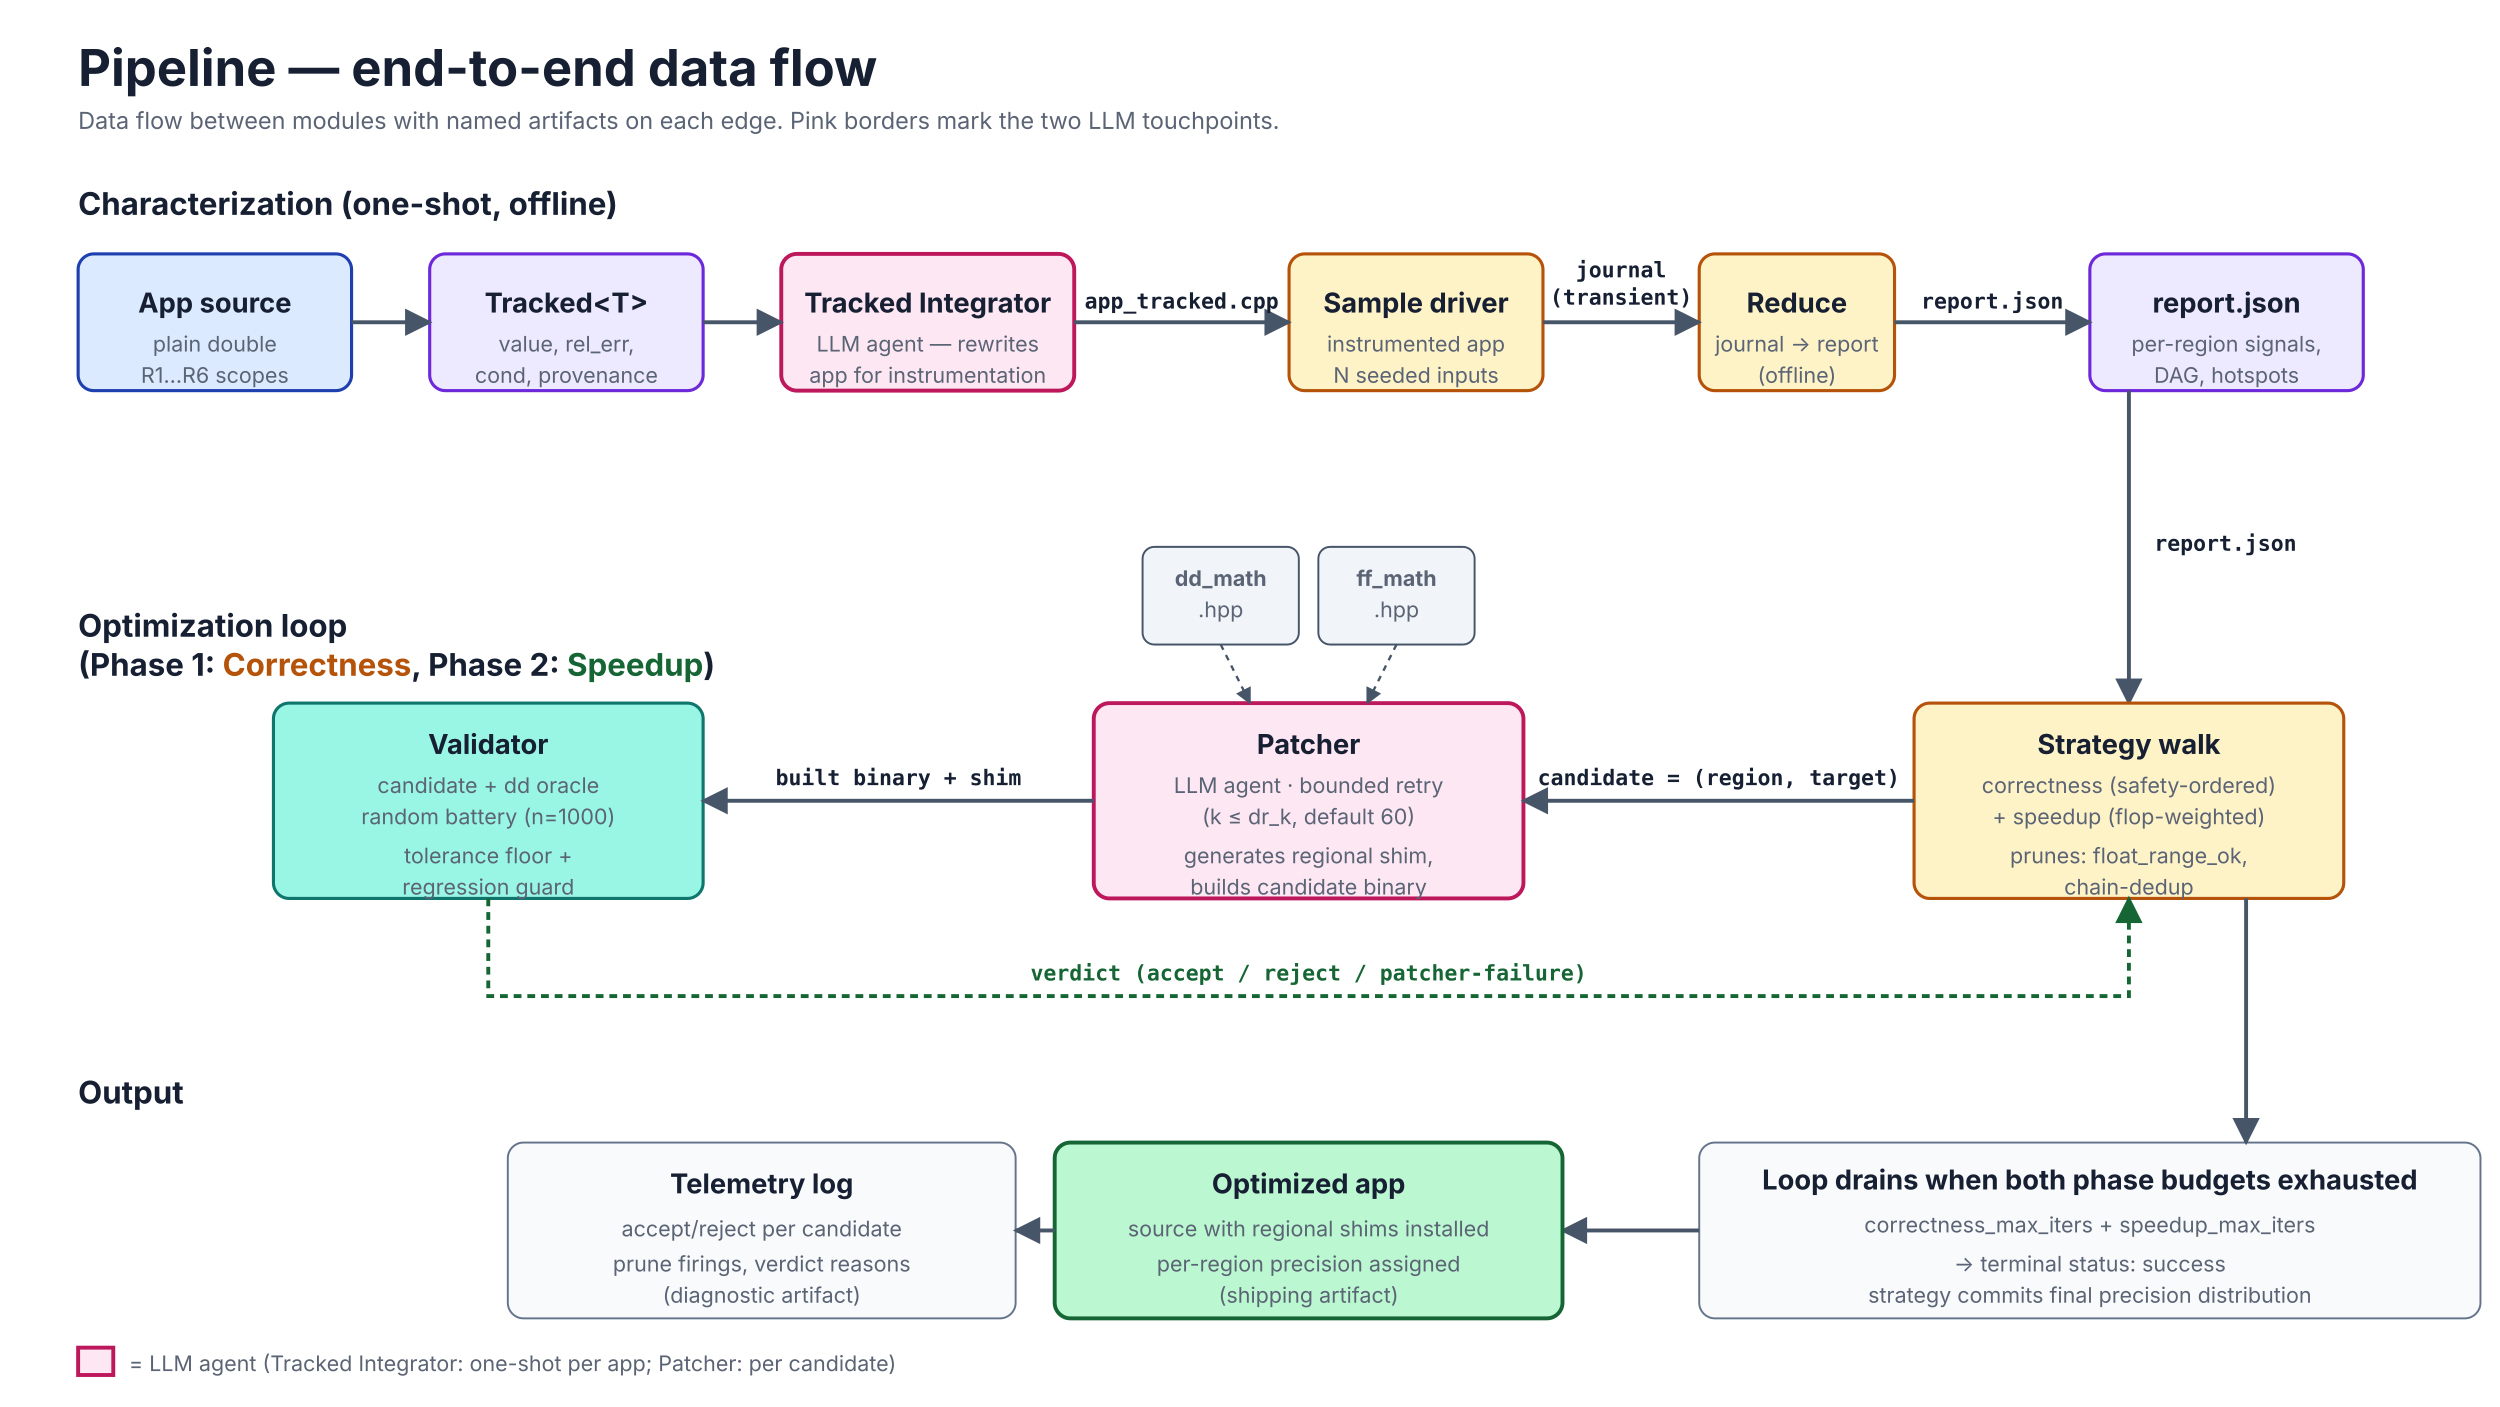
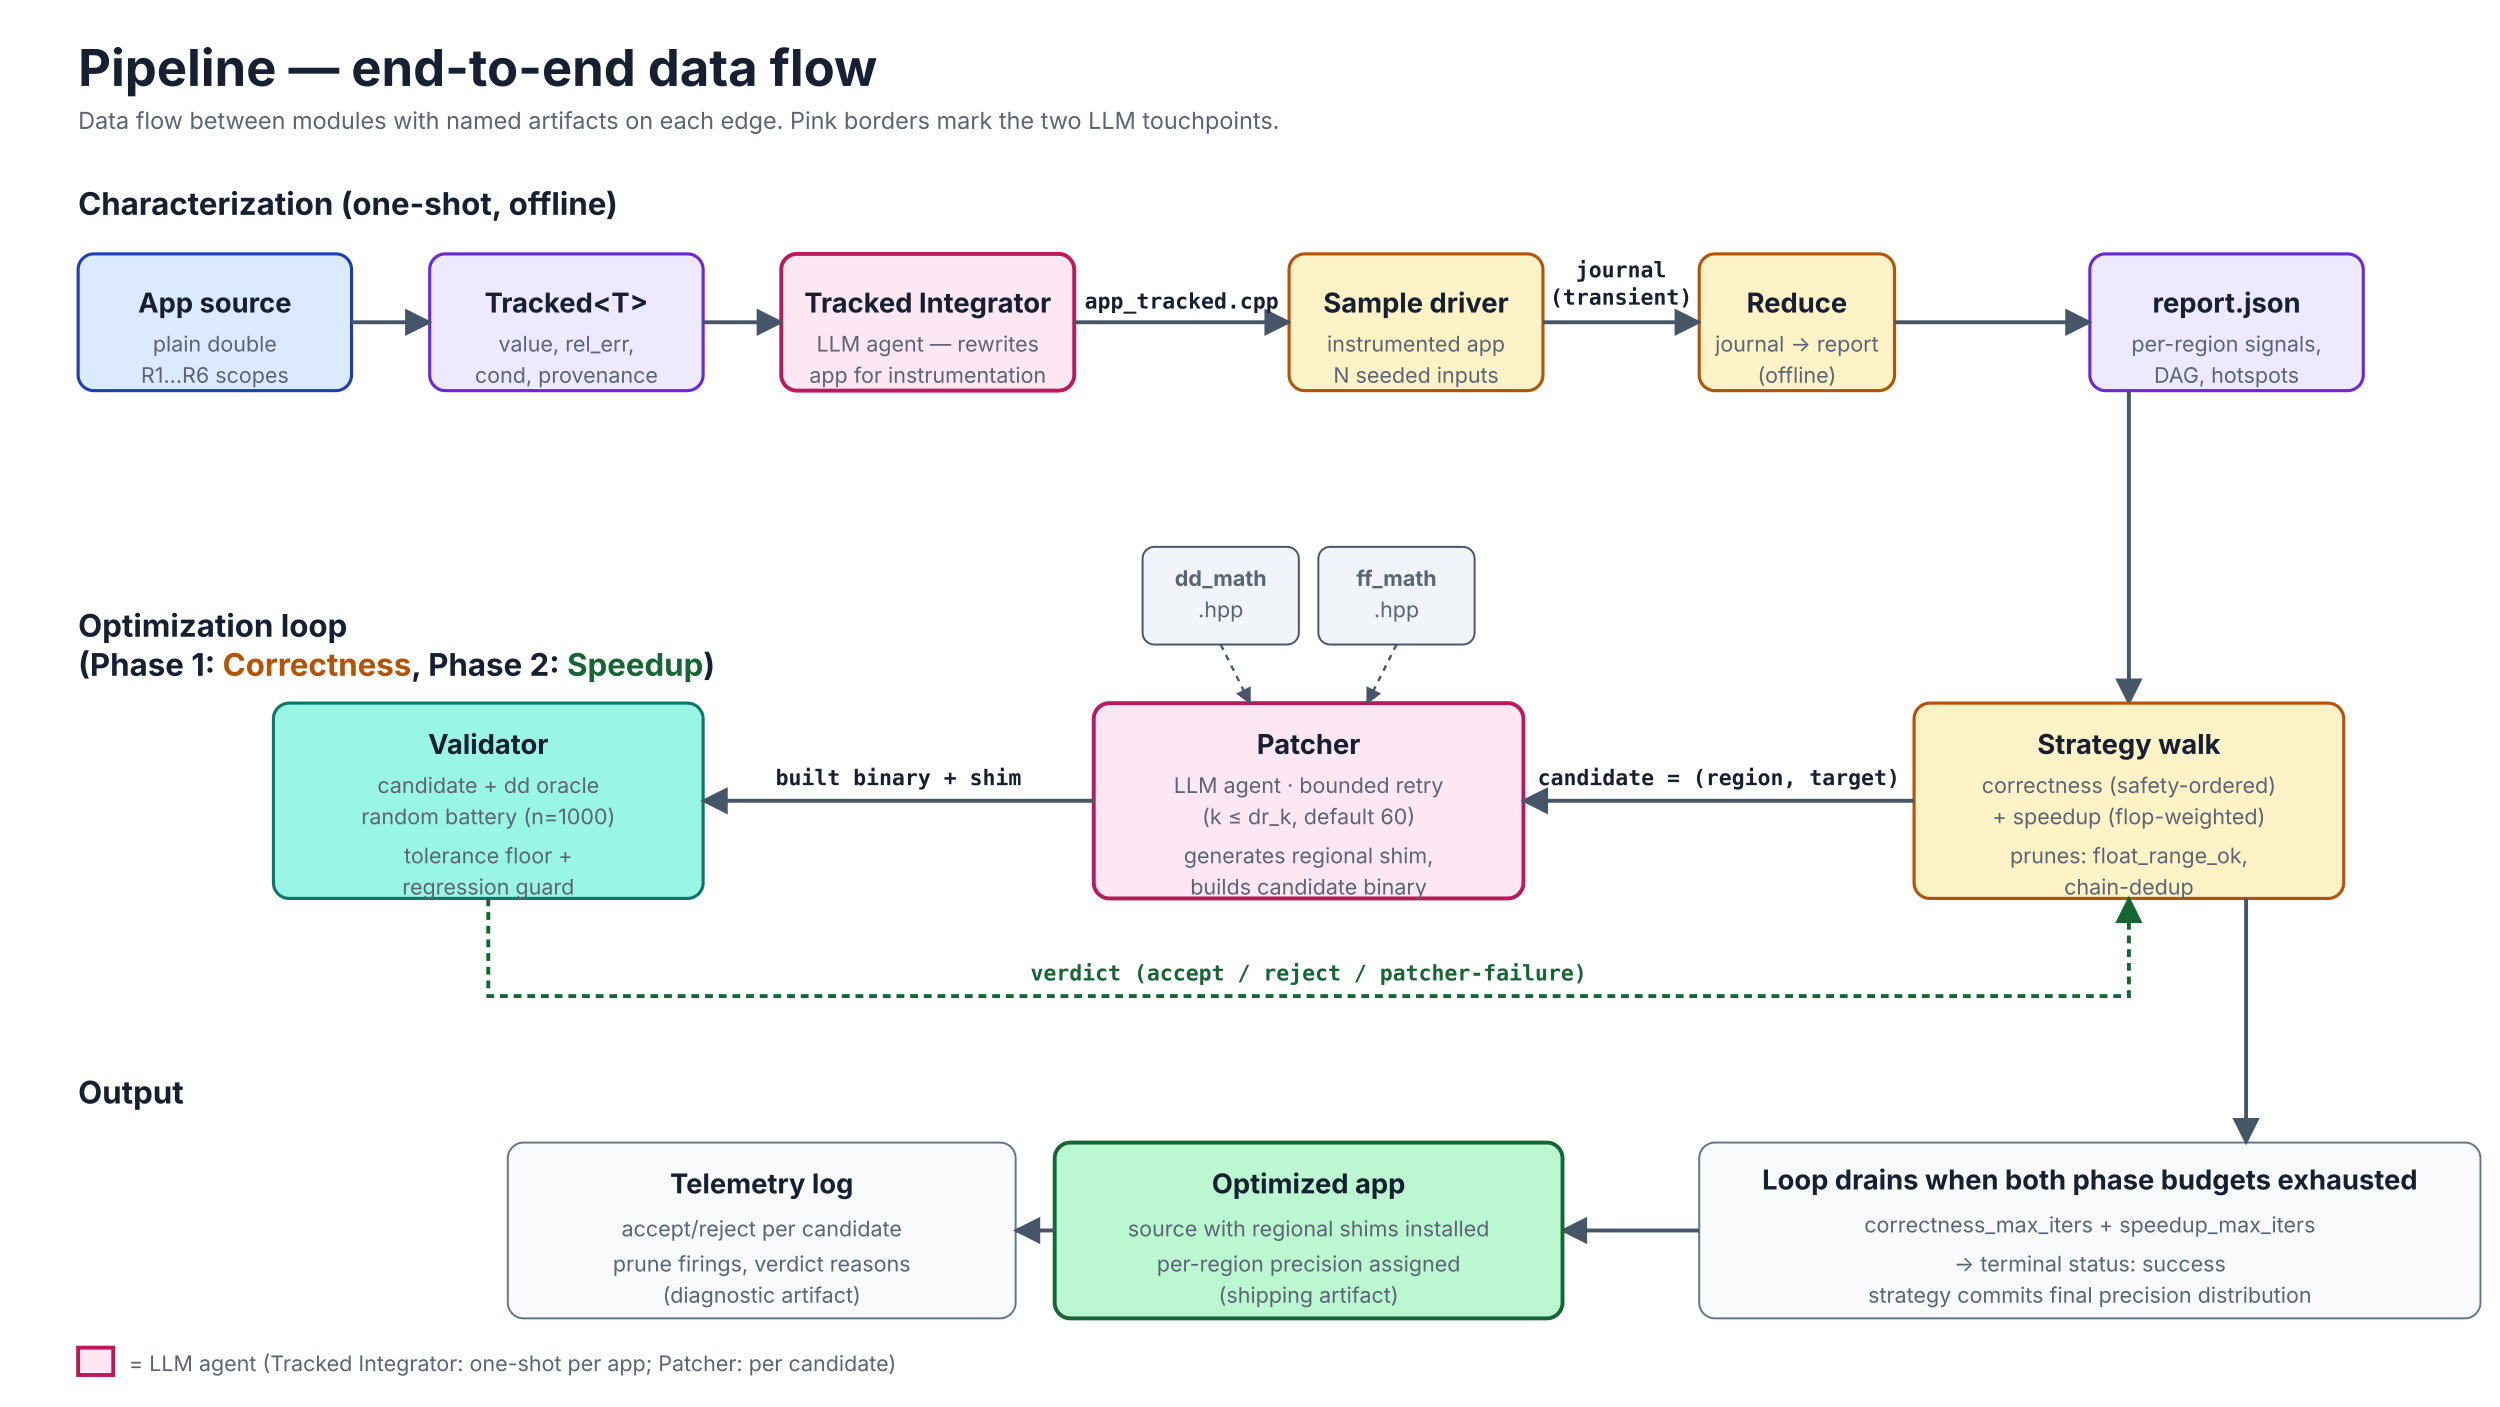
<svg xmlns="http://www.w3.org/2000/svg" viewBox="0 0 1280 720" font-family="ui-sans-serif, system-ui, -apple-system, sans-serif">
  <style>
    .title { font-size: 26px; font-weight: 700; fill: #172033; }
    .h { font-size: 16px; font-weight: 650; fill: #172033; }
    .lbl { font-size: 14px; font-weight: 700; fill: #172033; }
    .sub { font-size: 12px; fill: #5b6475; }
    .sub-sm { font-size: 11px; fill: #5b6475; }
    .edge-lbl { font-size: 11px; fill: #172033; font-weight: 600; font-family: ui-monospace, "SF Mono", Menlo, monospace; }
    .box { stroke: #64748b; stroke-width: 1; fill: #f8fafc; }
    .app-box { stroke: #1e40af; stroke-width: 1.6; fill: #dbeafe; }
    .tracked-box { stroke: #6d28d9; stroke-width: 1.6; fill: #ede9fe; }
    .llm-box { stroke: #be185d; stroke-width: 2; fill: #fce7f3; }
    .char-box { stroke: #b45309; stroke-width: 1.6; fill: #fef3c7; }
    .report-box { stroke: #6d28d9; stroke-width: 1.6; fill: #ede9fe; }
    .strat-box { stroke: #b45309; stroke-width: 1.6; fill: #fef3c7; }
    .patcher-box { stroke: #be185d; stroke-width: 2; fill: #fce7f3; }
    .val-box { stroke: #0f766e; stroke-width: 1.6; fill: #99f6e4; }
    .output-box { stroke: #166534; stroke-width: 2; fill: #bbf7d0; }
    .container-box { stroke: #475569; stroke-width: 1; fill: #f1f5f9; }
    .edge { stroke: #475569; stroke-width: 2; fill: none; marker-end: url(#arrow); }
    .edge-back { stroke: #166534; stroke-width: 2; fill: none; marker-end: url(#arrow-green); stroke-dasharray: 4 3; }
  </style>
  <defs>
    <marker id="arrow" viewBox="0 0 10 10" refX="9" refY="5" markerWidth="7" markerHeight="7" orient="auto-start-reverse">
      <path d="M0,0 L10,5 L0,10 z" fill="#475569" />
    </marker>
    <marker id="arrow-green" viewBox="0 0 10 10" refX="9" refY="5" markerWidth="7" markerHeight="7" orient="auto-start-reverse">
      <path d="M0,0 L10,5 L0,10 z" fill="#166534" />
    </marker>
  </defs>
  <text x="40" y="44" class="title">Pipeline — end-to-end data flow</text>
  <text x="40" y="66" class="sub">Data flow between modules with named artifacts on each edge. Pink borders mark the two LLM touchpoints.</text>
  <text x="40" y="110" class="h">Characterization  (one-shot, offline)</text>
  <g transform="translate(40, 130)">
    <rect x="0" y="0" width="140" height="70" rx="8" class="app-box" />
    <text x="70" y="30" text-anchor="middle" class="lbl">App source</text>
    <text x="70" y="50" text-anchor="middle" class="sub-sm">plain double</text>
    <text x="70" y="66" text-anchor="middle" class="sub-sm">R1…R6 scopes</text>
  </g>
  <g transform="translate(220, 130)">
    <rect x="0" y="0" width="140" height="70" rx="8" class="tracked-box" />
    <text x="70" y="30" text-anchor="middle" class="lbl">Tracked&lt;T&gt;</text>
    <text x="70" y="50" text-anchor="middle" class="sub-sm">value, rel_err,</text>
    <text x="70" y="66" text-anchor="middle" class="sub-sm">cond, provenance</text>
  </g>
  <g transform="translate(400, 130)">
    <rect x="0" y="0" width="150" height="70" rx="8" class="llm-box" />
    <text x="75" y="30" text-anchor="middle" class="lbl">Tracked Integrator</text>
    <text x="75" y="50" text-anchor="middle" class="sub-sm">LLM agent — rewrites</text>
    <text x="75" y="66" text-anchor="middle" class="sub-sm">app for instrumentation</text>
  </g>
  <g transform="translate(660, 130)">
    <rect x="0" y="0" width="130" height="70" rx="8" class="char-box" />
    <text x="65" y="30" text-anchor="middle" class="lbl">Sample driver</text>
    <text x="65" y="50" text-anchor="middle" class="sub-sm">instrumented app</text>
    <text x="65" y="66" text-anchor="middle" class="sub-sm">N seeded inputs</text>
  </g>
  <g transform="translate(870, 130)">
    <rect x="0" y="0" width="100" height="70" rx="8" class="char-box" />
    <text x="50" y="30" text-anchor="middle" class="lbl">Reduce</text>
    <text x="50" y="50" text-anchor="middle" class="sub-sm">journal → report</text>
    <text x="50" y="66" text-anchor="middle" class="sub-sm">(offline)</text>
  </g>
  <g transform="translate(1070, 130)">
    <rect x="0" y="0" width="140" height="70" rx="8" class="report-box" />
    <text x="70" y="30" text-anchor="middle" class="lbl">report.json</text>
    <text x="70" y="50" text-anchor="middle" class="sub-sm">per-region signals,</text>
    <text x="70" y="66" text-anchor="middle" class="sub-sm">DAG, hotspots</text>
  </g>
  <path d="M180 165 L 220 165" class="edge" />
  <path d="M360 165 L 400 165" class="edge" />
  <path d="M550 165 L 660 165" class="edge" />
  <text x="605" y="158" text-anchor="middle" class="edge-lbl">app_tracked.cpp</text>
  <path d="M790 165 L 870 165" class="edge" />
  <text x="830" y="142" text-anchor="middle" class="edge-lbl">journal</text>
  <text x="830" y="156" text-anchor="middle" class="edge-lbl">(transient)</text>
  <path d="M970 165 L 1070 165" class="edge" />
-   <text x="1020" y="158" text-anchor="middle" class="edge-lbl">report.json</text>
  <path d="M1090 200 L 1090 360" class="edge" />
-   <text x="1103" y="282" class="edge-lbl">report.json</text>
  <text x="40" y="326" class="h">Optimization loop</text>
  <text x="40" y="346" class="h">(Phase 1: <tspan style="fill:#b45309">Correctness</tspan>,  Phase 2: <tspan style="fill:#166534">Speedup</tspan>)</text>
  <g transform="translate(980, 360)">
    <rect x="0" y="0" width="220" height="100" rx="8" class="strat-box" />
    <text x="110" y="26" text-anchor="middle" class="lbl">Strategy walk</text>
    <text x="110" y="46" text-anchor="middle" class="sub-sm">correctness (safety-ordered)</text>
    <text x="110" y="62" text-anchor="middle" class="sub-sm">+ speedup (flop-weighted)</text>
    <text x="110" y="82" text-anchor="middle" class="sub-sm">prunes: float_range_ok,</text>
    <text x="110" y="98" text-anchor="middle" class="sub-sm">chain-dedup</text>
  </g>
  <g transform="translate(560, 360)">
    <rect x="0" y="0" width="220" height="100" rx="8" class="patcher-box" />
    <text x="110" y="26" text-anchor="middle" class="lbl">Patcher</text>
    <text x="110" y="46" text-anchor="middle" class="sub-sm">LLM agent  ·  bounded retry</text>
    <text x="110" y="62" text-anchor="middle" class="sub-sm">(k ≤ dr_k, default 60)</text>
    <text x="110" y="82" text-anchor="middle" class="sub-sm">generates regional shim,</text>
    <text x="110" y="98" text-anchor="middle" class="sub-sm">builds candidate binary</text>
  </g>
  <g transform="translate(585, 280)">
    <rect x="0" y="0" width="80" height="50" rx="6" class="container-box" />
    <text x="40" y="20" text-anchor="middle" class="sub-sm" font-weight="700">dd_math</text>
    <text x="40" y="36" text-anchor="middle" class="sub-sm">.hpp</text>
  </g>
  <g transform="translate(675, 280)">
    <rect x="0" y="0" width="80" height="50" rx="6" class="container-box" />
    <text x="40" y="20" text-anchor="middle" class="sub-sm" font-weight="700">ff_math</text>
    <text x="40" y="36" text-anchor="middle" class="sub-sm">.hpp</text>
  </g>
  <path d="M625 330 L 640 360" stroke="#475569" stroke-width="1.2" stroke-dasharray="3 3" fill="none" marker-end="url(#arrow)" />
  <path d="M715 330 L 700 360" stroke="#475569" stroke-width="1.2" stroke-dasharray="3 3" fill="none" marker-end="url(#arrow)" />
  <g transform="translate(140, 360)">
    <rect x="0" y="0" width="220" height="100" rx="8" class="val-box" />
    <text x="110" y="26" text-anchor="middle" class="lbl">Validator</text>
    <text x="110" y="46" text-anchor="middle" class="sub-sm">candidate + dd oracle</text>
    <text x="110" y="62" text-anchor="middle" class="sub-sm">random battery (n=1000)</text>
    <text x="110" y="82" text-anchor="middle" class="sub-sm">tolerance floor +</text>
    <text x="110" y="98" text-anchor="middle" class="sub-sm">regression guard</text>
  </g>
  <path d="M980 410 L 780 410" class="edge" />
  <text x="880" y="402" text-anchor="middle" class="edge-lbl">candidate = (region, target)</text>
  <path d="M560 410 L 360 410" class="edge" />
  <text x="460" y="402" text-anchor="middle" class="edge-lbl">built binary + shim</text>
  <path d="M250 460 L 250 510 L 1090 510 L 1090 460" class="edge-back" />
  <text x="670" y="502" text-anchor="middle" class="edge-lbl" style="fill:#166534">verdict (accept / reject / patcher-failure)</text>
  <text x="40" y="565" class="h">Output</text>
  <g transform="translate(870, 585)">
    <rect x="0" y="0" width="400" height="90" rx="8" class="box" />
    <text x="200" y="24" text-anchor="middle" class="lbl">Loop drains when both phase budgets exhausted</text>
    <text x="200" y="46" text-anchor="middle" class="sub-sm">correctness_max_iters + speedup_max_iters</text>
    <text x="200" y="66" text-anchor="middle" class="sub-sm">→ terminal status: success</text>
    <text x="200" y="82" text-anchor="middle" class="sub-sm">strategy commits final precision distribution</text>
  </g>
  <path d="M1150 460 L 1150 585" class="edge" />
  <path d="M870 630 L 800 630" class="edge" />
  <g transform="translate(540, 585)">
    <rect x="0" y="0" width="260" height="90" rx="8" class="output-box" />
    <text x="130" y="26" text-anchor="middle" class="lbl">Optimized app</text>
    <text x="130" y="48" text-anchor="middle" class="sub-sm">source with regional shims installed</text>
    <text x="130" y="66" text-anchor="middle" class="sub-sm">per-region precision assigned</text>
    <text x="130" y="82" text-anchor="middle" class="sub-sm">(shipping artifact)</text>
  </g>
  <g transform="translate(260, 585)">
    <rect x="0" y="0" width="260" height="90" rx="8" class="box" />
    <text x="130" y="26" text-anchor="middle" class="lbl">Telemetry log</text>
    <text x="130" y="48" text-anchor="middle" class="sub-sm">accept/reject per candidate</text>
    <text x="130" y="66" text-anchor="middle" class="sub-sm">prune firings, verdict reasons</text>
    <text x="130" y="82" text-anchor="middle" class="sub-sm">(diagnostic artifact)</text>
  </g>
  <path d="M540 630 L 520 630" class="edge" />
  <g transform="translate(40, 690)">
    <rect x="0" y="0" width="18" height="14" class="llm-box" />
    <text x="26" y="12" class="sub-sm">= LLM agent  (Tracked Integrator: one-shot per app; Patcher: per candidate)</text>
  </g>
</svg>
